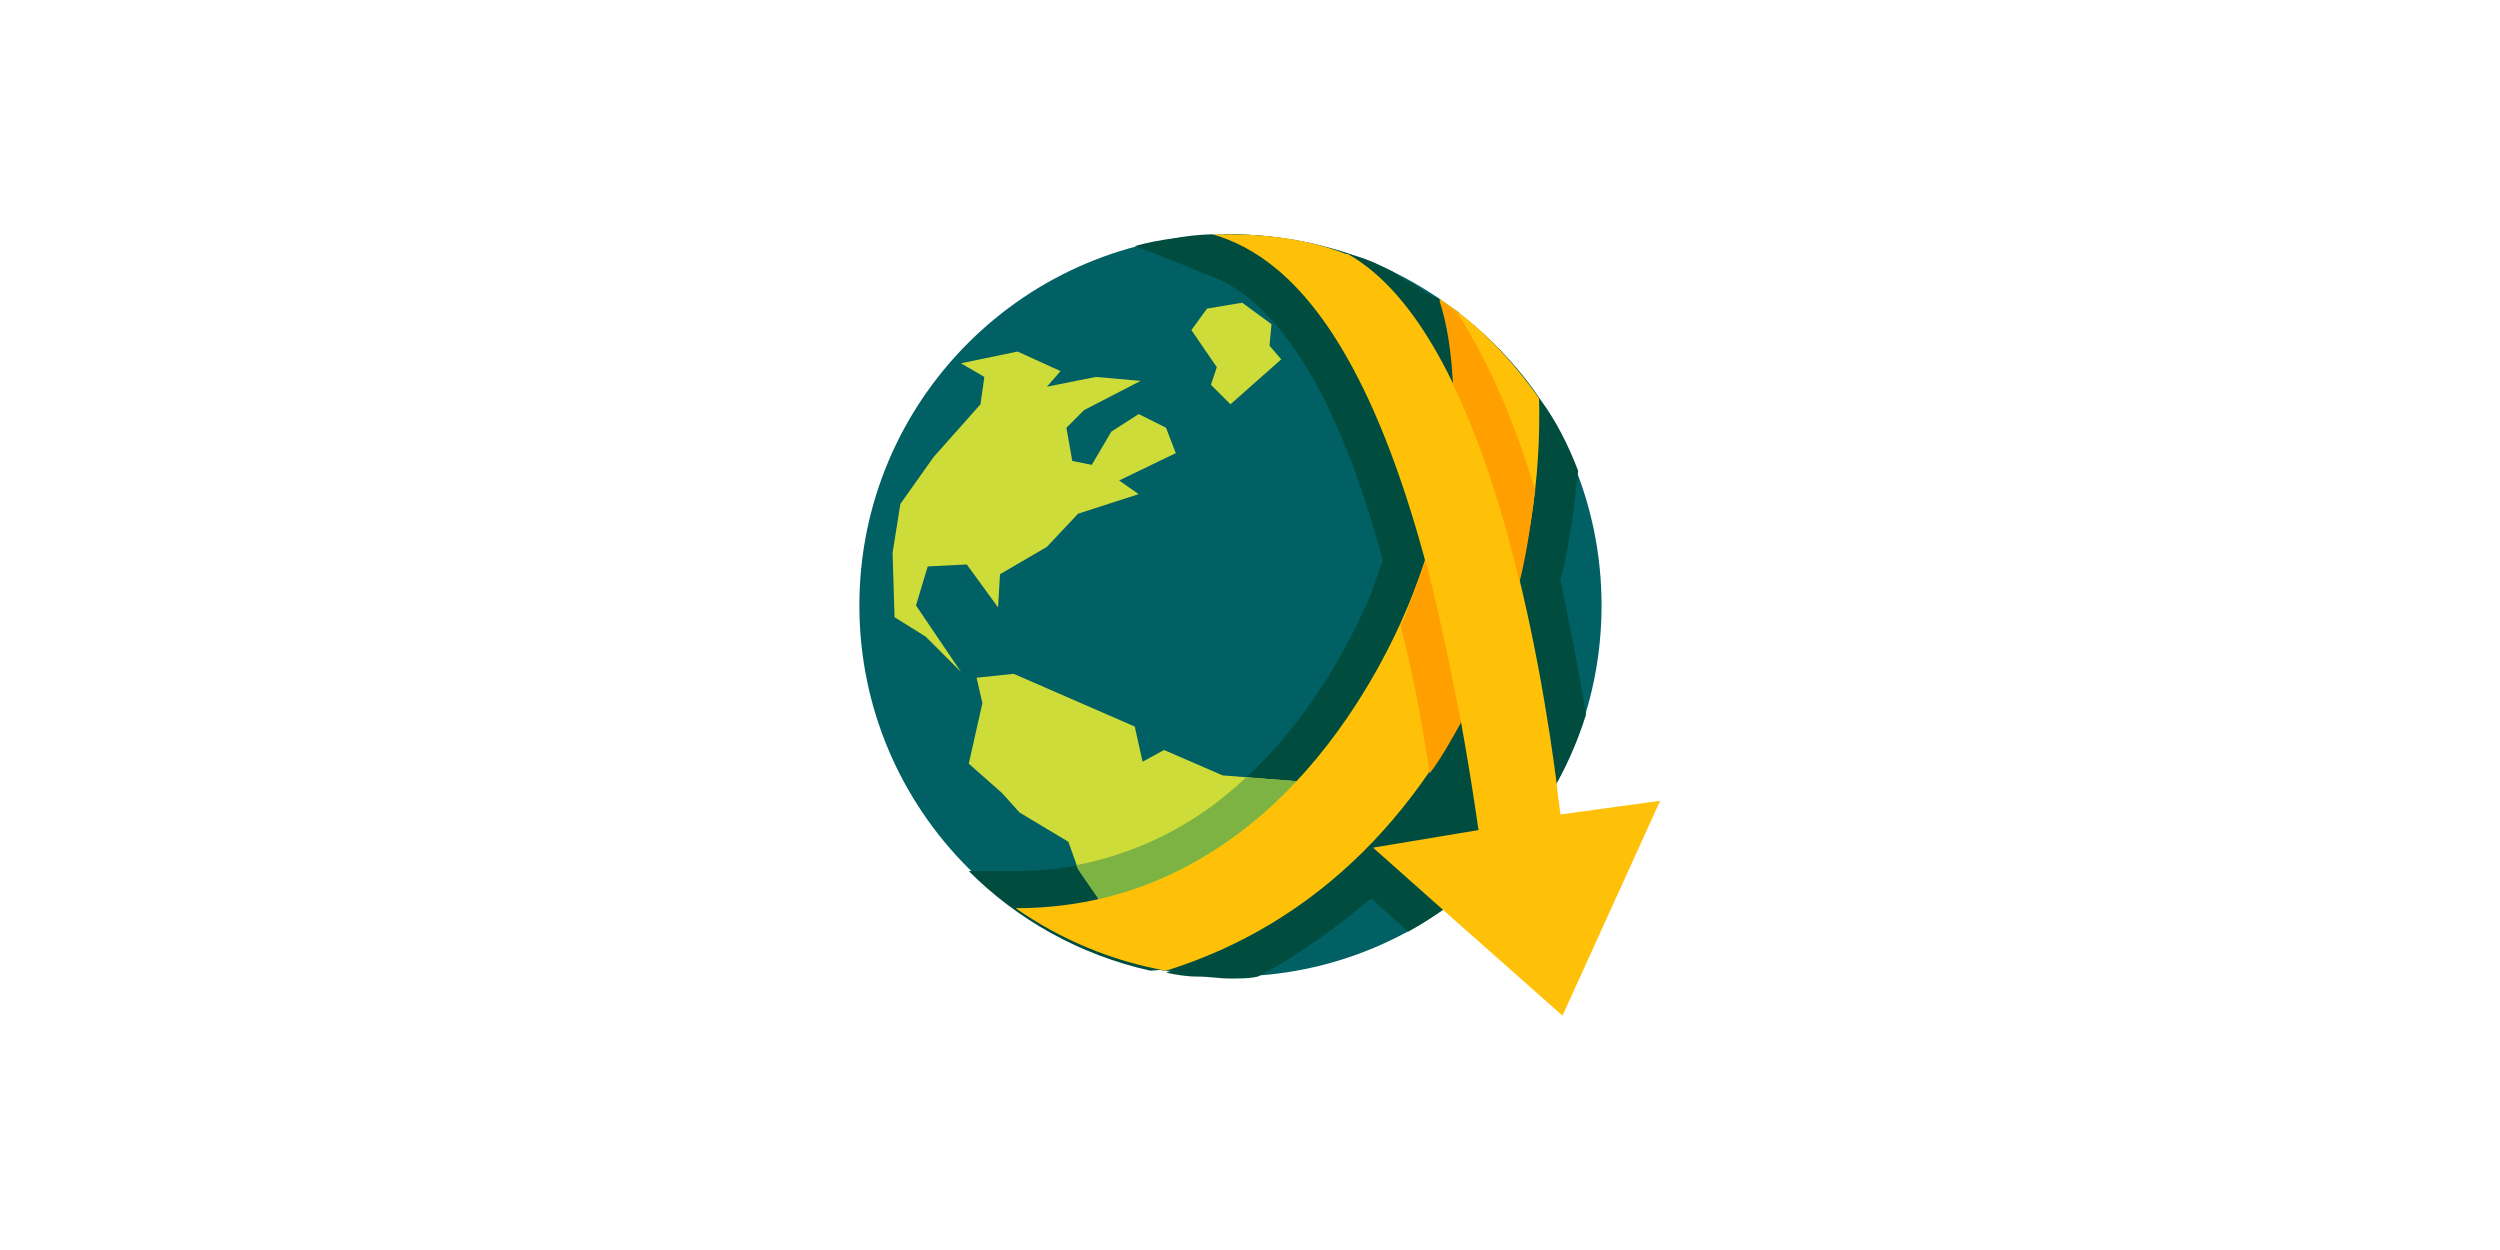
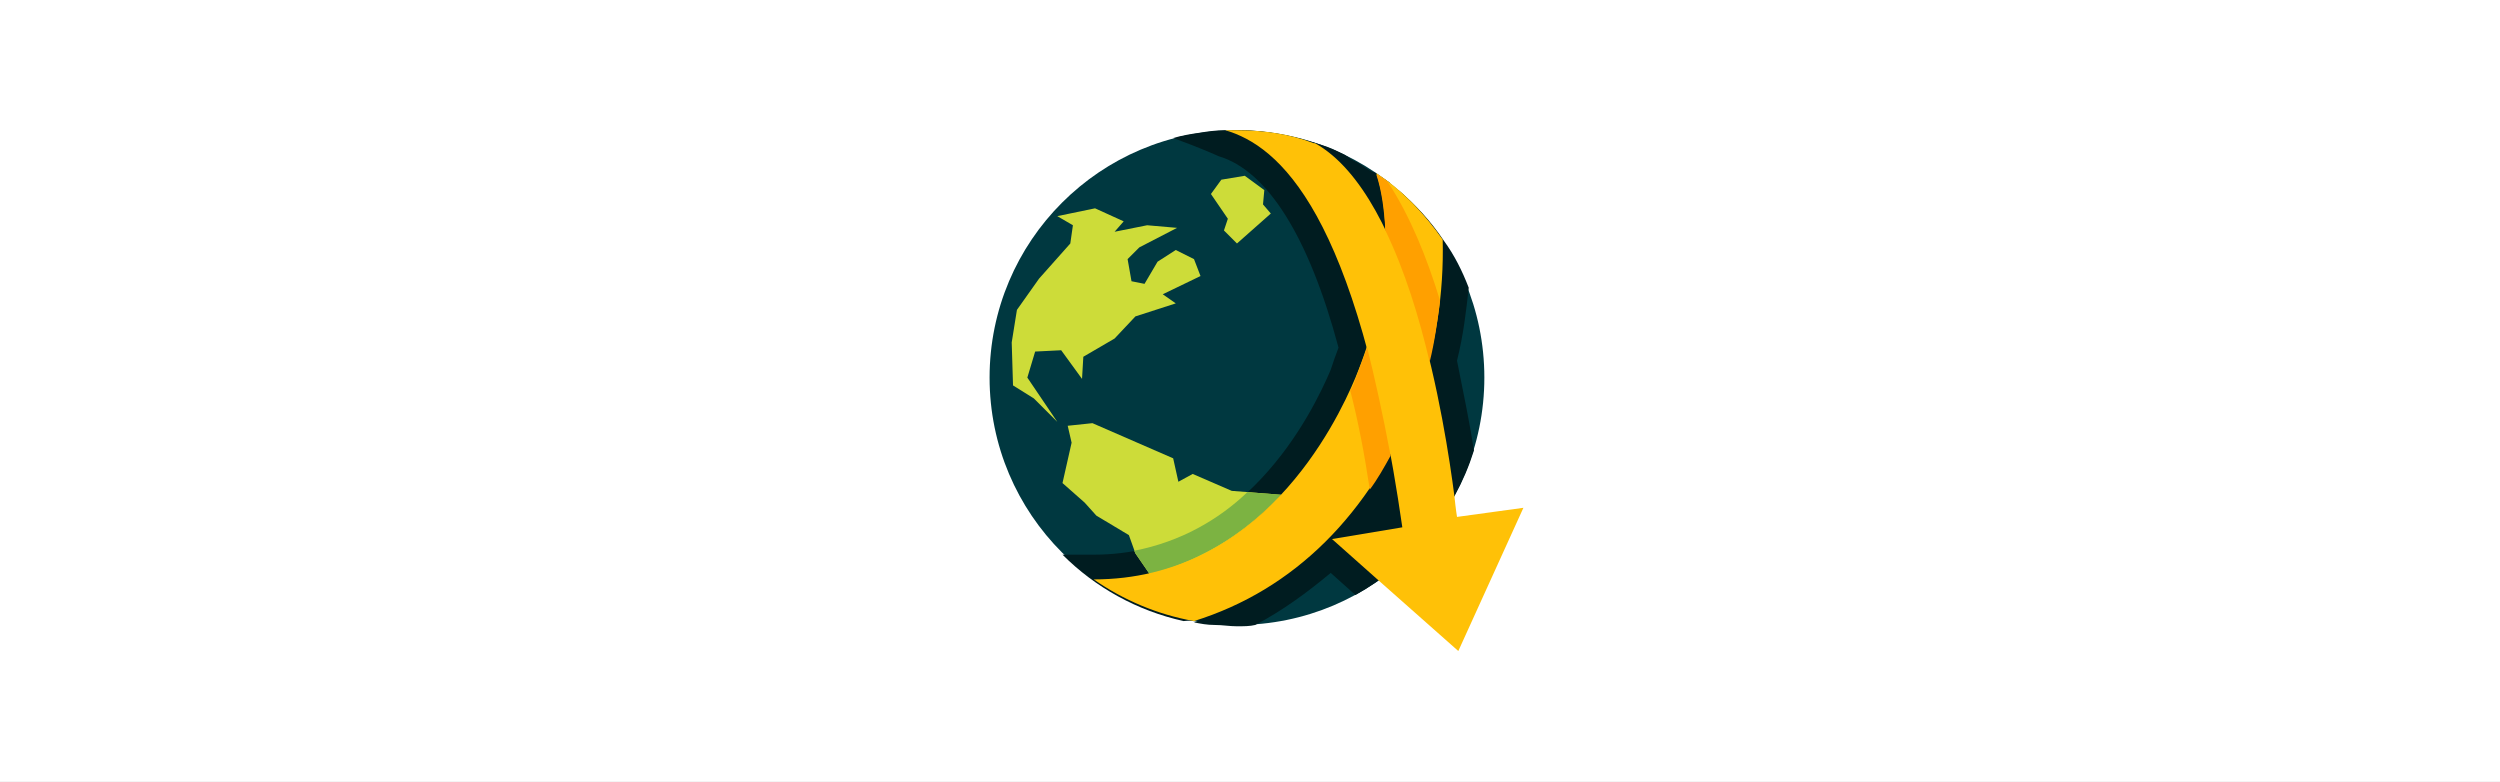
- <svg xmlns="http://www.w3.org/2000/svg" viewBox="0 0 1280 640" width="1280" height="640">
-   <rect width="1280" height="640" fill="#ffffff" />
-   <g transform="translate(400, 80) scale(10)">
-     <path fill="#006064" d="M23 4A19 19 0 1 0 23 42A19 19 0 1 0 23 4Z" />
-     <path fill="#004D40" d="M30.2,38l1.9,1.7c4.3-2.4,7.6-6.3,9.1-11.1c-0.3-2-0.8-4.4-1.3-6.9c0.5-2,0.7-3.8,0.9-5.6c-0.5-1.3-1.1-2.5-1.9-3.6c0,0,0,0,0,0c-1-1.5-2.2-2.8-3.5-3.9c-0.2,0-0.5-0.2-0.7-0.6c-0.3-0.2-0.6-0.4-0.9-0.6c0,0,0,0,0,0c0,0,0,0,0,0c-0.1-0.1-0.3-0.2-0.4-0.2c0,0,0,0,0,0c-0.4-0.2-0.8-0.5-1.1-0.7c-0.2-0.1-0.5-0.2-0.7-0.4c-0.1-0.1-0.2-0.1-0.3-0.2c0,0,0,0,0,0l0,0c-0.6-0.3-1.2-0.6-1.9-0.8c0,0,0,0,0,0C27.2,4.4,25.2,4,23,4c-0.1,0-0.2,0-0.3,0c-0.2,0.1-0.4,0.1-0.6,0c0,0,0,0,0,0c-0.7,0-1.4,0.1-2,0.2c0,0,0,0,0,0c-0.7,0.1-1.3,0.2-2,0.4C20.3,5.4,21.6,6,21.6,6c3.7,1.1,6.9,6.1,9.2,14.7c-0.2,0.5-0.4,1.1-0.6,1.7c-1.4,3.3-6.7,14.2-18.2,14.2l-2.4,0c0,0,0,0,0,0c2.5,2.5,5.7,4.3,9.3,5.1c1.1-0.1,1.5-0.1,0.8,0.1c0,0,0,0,0,0c0.5,0.1,1,0.2,1.6,0.2c0.6,0,1.1,0.1,1.7,0.1c0.5,0,1,0,1.4-0.1C26.5,40.9,28.4,39.5,30.2,38z" />
+ <svg xmlns="http://www.w3.org/2000/svg" viewBox="0 0 1600 500" width="1600" height="500">
+   <rect width="1600" height="500" fill="#ffffff" />
+   <g transform="translate(600, 50) scale(8.333)">
+     <path fill="#003840" d="M23 4A19 19 0 1 0 23 42A19 19 0 1 0 23 4Z" />
+     <path fill="#001c20" d="M30.2,38l1.9,1.7c4.3-2.4,7.6-6.3,9.1-11.1c-0.3-2-0.8-4.4-1.3-6.9c0.5-2,0.7-3.8,0.9-5.6c-0.5-1.3-1.1-2.5-1.9-3.6c0,0,0,0,0,0c-1-1.5-2.2-2.8-3.5-3.9c-0.2,0-0.5-0.2-0.7-0.6c-0.3-0.2-0.6-0.4-0.9-0.6c0,0,0,0,0,0c0,0,0,0,0,0c-0.1-0.1-0.3-0.2-0.4-0.2c0,0,0,0,0,0c-0.4-0.2-0.8-0.5-1.1-0.7c-0.2-0.1-0.5-0.2-0.7-0.4c-0.1-0.1-0.2-0.1-0.3-0.2c0,0,0,0,0,0l0,0c-0.6-0.3-1.2-0.6-1.9-0.8c0,0,0,0,0,0C27.2,4.4,25.2,4,23,4c-0.1,0-0.2,0-0.3,0c-0.2,0.1-0.4,0.1-0.6,0c0,0,0,0,0,0c-0.7,0-1.4,0.1-2,0.2c0,0,0,0,0,0c-0.7,0.1-1.3,0.2-2,0.4C20.3,5.4,21.6,6,21.6,6c3.7,1.1,6.9,6.1,9.2,14.7c-0.2,0.5-0.4,1.1-0.6,1.7c-1.4,3.3-6.7,14.2-18.2,14.2l-2.4,0c0,0,0,0,0,0c2.5,2.5,5.7,4.3,9.3,5.1c1.1-0.1,1.5-0.1,0.8,0.1c0,0,0,0,0,0c0.5,0.1,1,0.2,1.6,0.2c0.6,0,1.1,0.1,1.7,0.1c0.5,0,1,0,1.4-0.1C26.5,40.9,28.4,39.5,30.2,38z" />
    <path fill="#CDDC39" d="M9.2,26.4l-1.8-1.8l-1.6-1l-0.1-3.3l0.4-2.5l1.7-2.4l2.4-2.7l0.2-1.4l-1.2-0.7l2.9-0.6l2.2,1l-0.7,0.8l2.5-0.5l2.3,0.2L15.5,13l-0.9,0.9l0.3,1.7l1,0.2l1-1.7l1.4-0.9l1.4,0.7l0.5,1.3l-2.9,1.4l1,0.7l-3.1,1L13.6,20l-2.4,1.4l-0.1,1.7l-1.6-2.2l-2,0.1l-0.6,2L9.2,26.4z M21.8,7.8l-0.8,1.1l1.3,1.9l-0.3,0.9l1,1l2.6-2.3l-0.6-0.7l0.1-1.1l-1.5-1.1L21.8,7.8z M14.7,35.1l0.5,1.4l1.1,1.6c4.3-1,7.6-3.4,10.1-6.1l-3.8-0.3l-3-1.3L18.5,31l-0.4-1.8l-6.2-2.7L10,26.7l0.3,1.3l-0.7,3.1l1.7,1.5l0.9,1L14.7,35.1z" />
    <path fill="#7CB342" d="M26.4,32l-2.6-0.2c-2.2,2.1-5.1,3.8-8.7,4.5l0.1,0.2l1.1,1.6C20.6,37,24,34.6,26.4,32z" />
    <path fill="#FFC107" d="M36.7,24.9c1.6-4,2.2-8.5,2.1-12.5c-1.4-2-3.1-3.8-5.1-5.1c1.2,3.5,1,9.4-1.6,15.7c-1.5,3.6-7.3,15.5-20.1,15.5c2.3,1.6,4.9,2.7,7.7,3.2C27.4,39.3,33.2,33.5,36.7,24.9z" />
    <path fill="#FFC107" d="M45,33l-5,11l-6.1-5.4l-3.6-3.2l5.4-0.9C32.2,10.2,26.2,5.2,22.1,4c0.3,0,0.6,0,0.9,0c2.1,0,4.1,0.3,5.9,1L29,5c7.3,4.1,10,21.7,10.7,27.1c0.1,1,0.2,1.6,0.2,1.6L45,33z" />
    <path fill="#FFA000" d="M34.8,29c-0.5,0.9-1,1.8-1.6,2.6c-0.4-2.7-0.9-5.3-1.5-7.6c0.2-0.3,0.3-0.6,0.4-0.9c0.3-0.8,0.6-1.6,0.9-2.4C33.6,23.1,34.2,25.8,34.8,29z M38.6,17.1c-1-3.3-2.3-6.5-4-9.1c0,0-0.1-0.1-0.1-0.1c-0.3-0.2-0.5-0.4-0.8-0.5c0.4,1.2,0.6,2.6,0.7,4.3c1.5,3.1,2.6,6.7,3.4,10.1C38.2,20.2,38.4,18.6,38.6,17.1z" />
  </g>
</svg>
